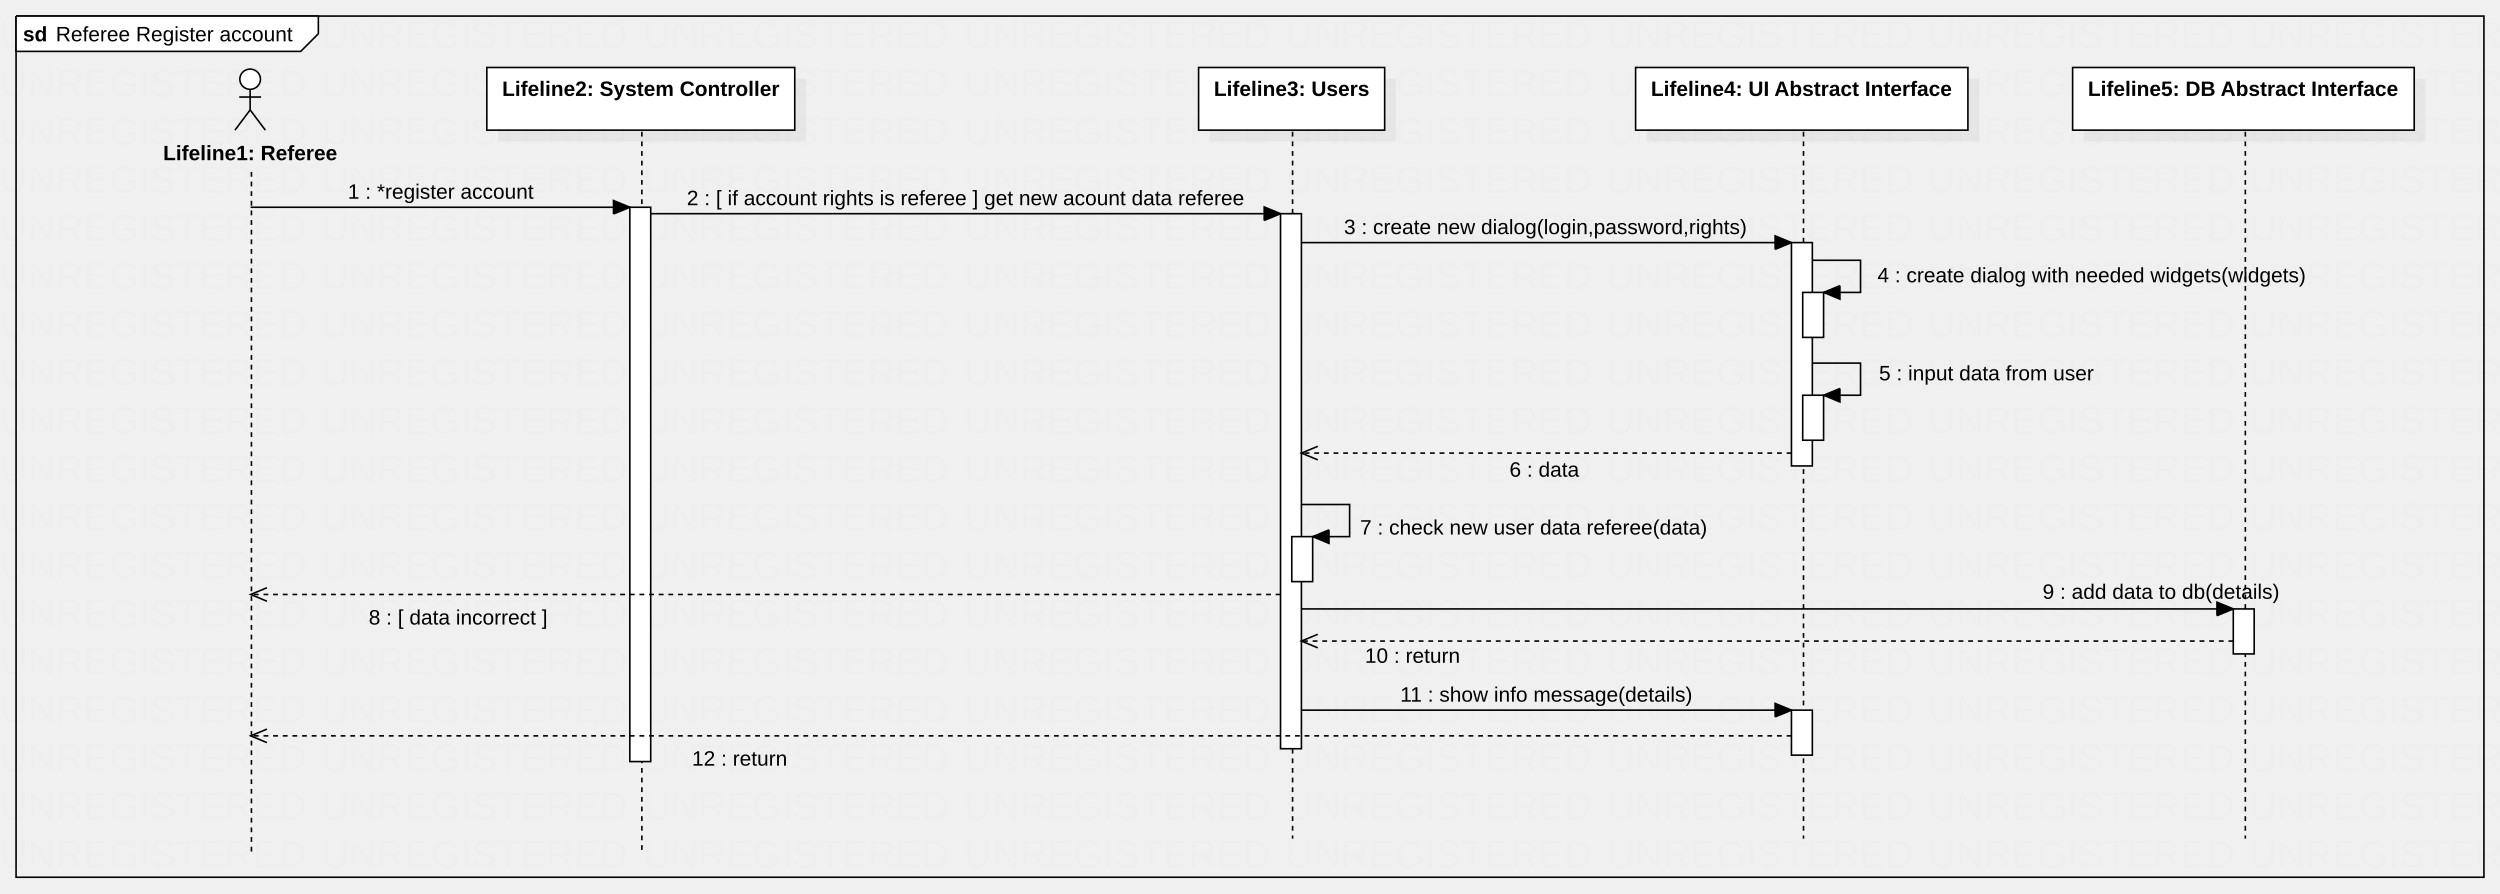
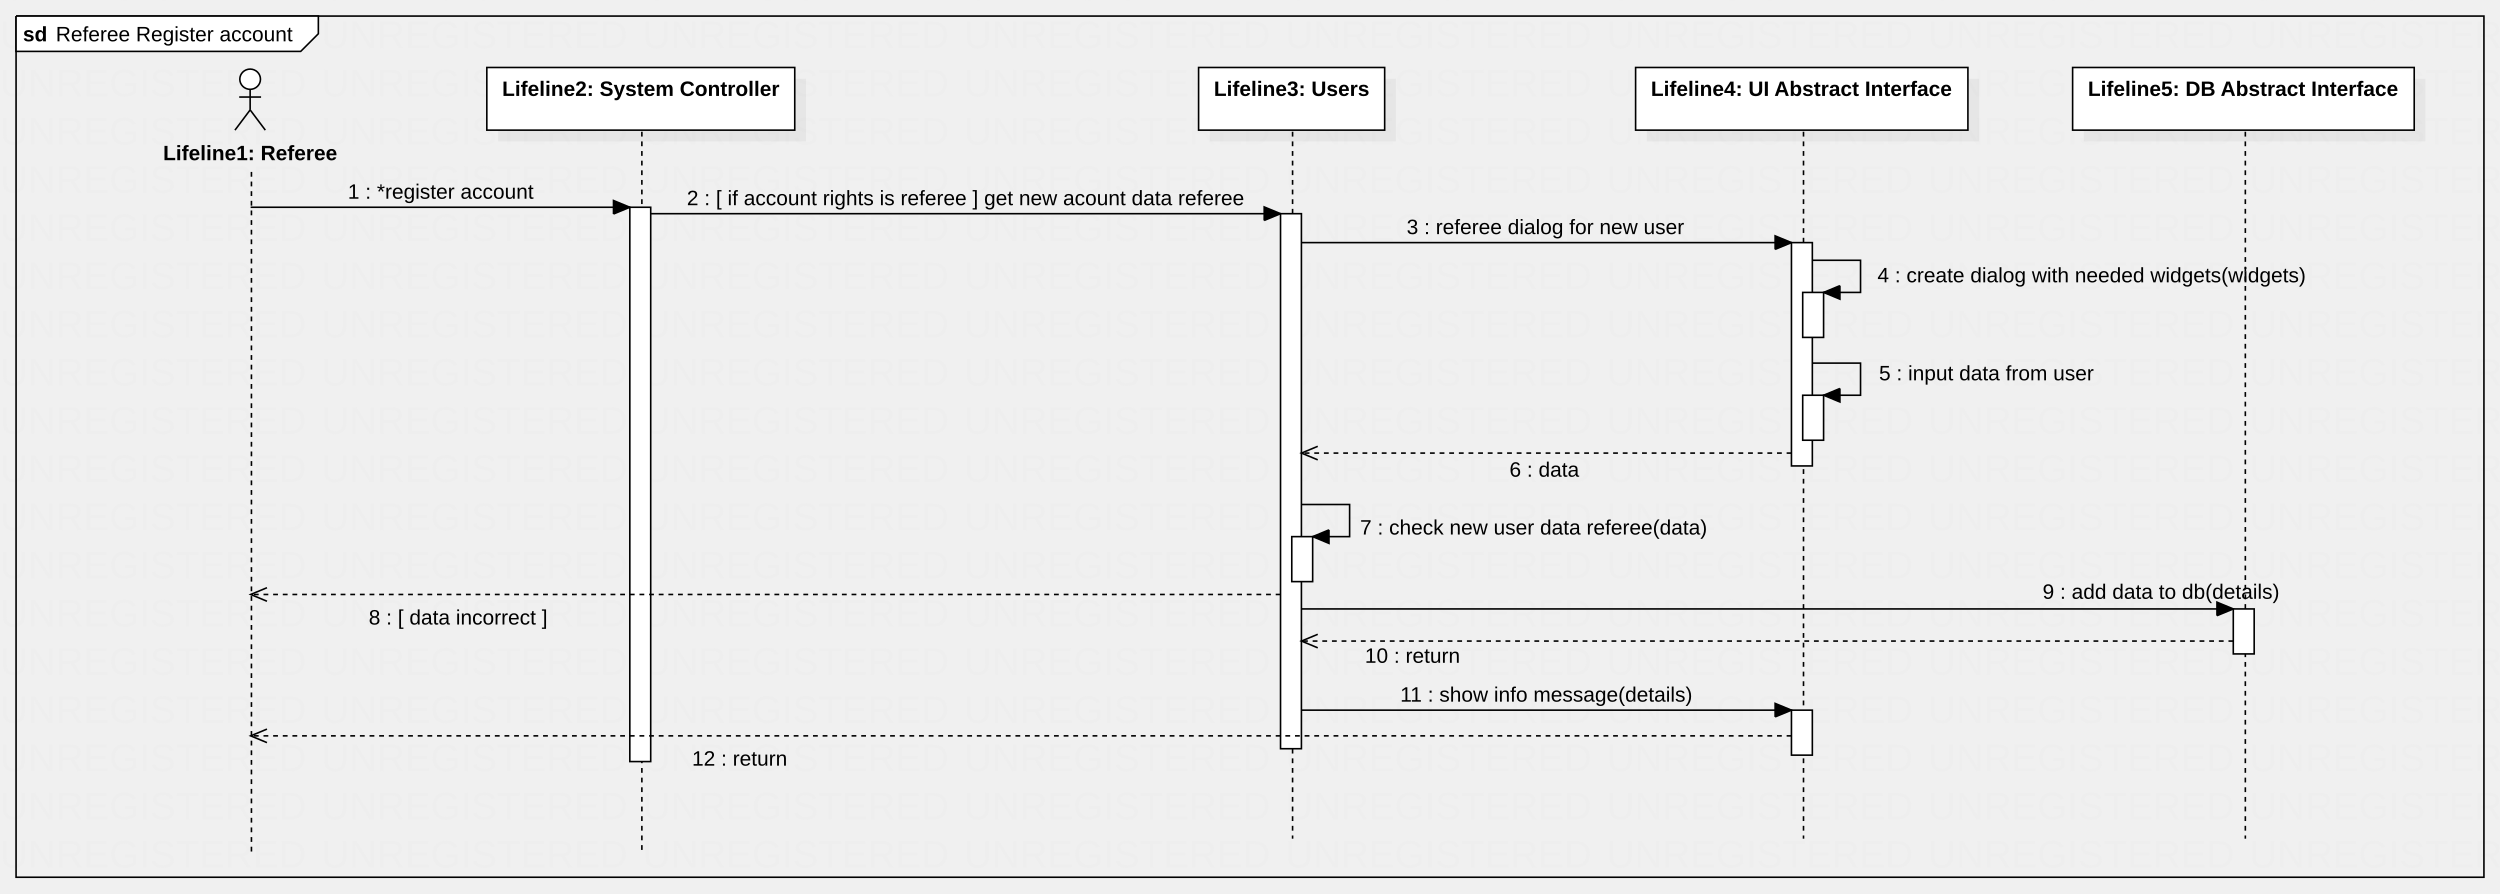
<svg xmlns="http://www.w3.org/2000/svg" version="1.1" width="1556" height="556">
  <defs />
  <g>
    <text fill="#eeeeee" stroke="none" font-family="Arial" font-size="24px" font-style="normal" font-weight="normal" text-decoration="none" x="0" y="0">UNREGISTERED</text>
    <text fill="#eeeeee" stroke="none" font-family="Arial" font-size="24px" font-style="normal" font-weight="normal" text-decoration="none" x="0" y="30">UNREGISTERED</text>
    <text fill="#eeeeee" stroke="none" font-family="Arial" font-size="24px" font-style="normal" font-weight="normal" text-decoration="none" x="0" y="60">UNREGISTERED</text>
    <text fill="#eeeeee" stroke="none" font-family="Arial" font-size="24px" font-style="normal" font-weight="normal" text-decoration="none" x="0" y="90">UNREGISTERED</text>
    <text fill="#eeeeee" stroke="none" font-family="Arial" font-size="24px" font-style="normal" font-weight="normal" text-decoration="none" x="0" y="120">UNREGISTERED</text>
    <text fill="#eeeeee" stroke="none" font-family="Arial" font-size="24px" font-style="normal" font-weight="normal" text-decoration="none" x="0" y="150">UNREGISTERED</text>
    <text fill="#eeeeee" stroke="none" font-family="Arial" font-size="24px" font-style="normal" font-weight="normal" text-decoration="none" x="0" y="180">UNREGISTERED</text>
    <text fill="#eeeeee" stroke="none" font-family="Arial" font-size="24px" font-style="normal" font-weight="normal" text-decoration="none" x="0" y="210">UNREGISTERED</text>
    <text fill="#eeeeee" stroke="none" font-family="Arial" font-size="24px" font-style="normal" font-weight="normal" text-decoration="none" x="0" y="240">UNREGISTERED</text>
    <text fill="#eeeeee" stroke="none" font-family="Arial" font-size="24px" font-style="normal" font-weight="normal" text-decoration="none" x="0" y="270">UNREGISTERED</text>
    <text fill="#eeeeee" stroke="none" font-family="Arial" font-size="24px" font-style="normal" font-weight="normal" text-decoration="none" x="0" y="300">UNREGISTERED</text>
    <text fill="#eeeeee" stroke="none" font-family="Arial" font-size="24px" font-style="normal" font-weight="normal" text-decoration="none" x="0" y="330">UNREGISTERED</text>
    <text fill="#eeeeee" stroke="none" font-family="Arial" font-size="24px" font-style="normal" font-weight="normal" text-decoration="none" x="0" y="360">UNREGISTERED</text>
    <text fill="#eeeeee" stroke="none" font-family="Arial" font-size="24px" font-style="normal" font-weight="normal" text-decoration="none" x="0" y="390">UNREGISTERED</text>
    <text fill="#eeeeee" stroke="none" font-family="Arial" font-size="24px" font-style="normal" font-weight="normal" text-decoration="none" x="0" y="420">UNREGISTERED</text>
    <text fill="#eeeeee" stroke="none" font-family="Arial" font-size="24px" font-style="normal" font-weight="normal" text-decoration="none" x="0" y="450">UNREGISTERED</text>
    <text fill="#eeeeee" stroke="none" font-family="Arial" font-size="24px" font-style="normal" font-weight="normal" text-decoration="none" x="0" y="480">UNREGISTERED</text>
    <text fill="#eeeeee" stroke="none" font-family="Arial" font-size="24px" font-style="normal" font-weight="normal" text-decoration="none" x="0" y="510">UNREGISTERED</text>
    <text fill="#eeeeee" stroke="none" font-family="Arial" font-size="24px" font-style="normal" font-weight="normal" text-decoration="none" x="0" y="540">UNREGISTERED</text>
    <text fill="#eeeeee" stroke="none" font-family="Arial" font-size="24px" font-style="normal" font-weight="normal" text-decoration="none" x="200" y="0">UNREGISTERED</text>
    <text fill="#eeeeee" stroke="none" font-family="Arial" font-size="24px" font-style="normal" font-weight="normal" text-decoration="none" x="200" y="30">UNREGISTERED</text>
    <text fill="#eeeeee" stroke="none" font-family="Arial" font-size="24px" font-style="normal" font-weight="normal" text-decoration="none" x="200" y="60">UNREGISTERED</text>
    <text fill="#eeeeee" stroke="none" font-family="Arial" font-size="24px" font-style="normal" font-weight="normal" text-decoration="none" x="200" y="90">UNREGISTERED</text>
    <text fill="#eeeeee" stroke="none" font-family="Arial" font-size="24px" font-style="normal" font-weight="normal" text-decoration="none" x="200" y="120">UNREGISTERED</text>
    <text fill="#eeeeee" stroke="none" font-family="Arial" font-size="24px" font-style="normal" font-weight="normal" text-decoration="none" x="200" y="150">UNREGISTERED</text>
    <text fill="#eeeeee" stroke="none" font-family="Arial" font-size="24px" font-style="normal" font-weight="normal" text-decoration="none" x="200" y="180">UNREGISTERED</text>
    <text fill="#eeeeee" stroke="none" font-family="Arial" font-size="24px" font-style="normal" font-weight="normal" text-decoration="none" x="200" y="210">UNREGISTERED</text>
    <text fill="#eeeeee" stroke="none" font-family="Arial" font-size="24px" font-style="normal" font-weight="normal" text-decoration="none" x="200" y="240">UNREGISTERED</text>
    <text fill="#eeeeee" stroke="none" font-family="Arial" font-size="24px" font-style="normal" font-weight="normal" text-decoration="none" x="200" y="270">UNREGISTERED</text>
    <text fill="#eeeeee" stroke="none" font-family="Arial" font-size="24px" font-style="normal" font-weight="normal" text-decoration="none" x="200" y="300">UNREGISTERED</text>
    <text fill="#eeeeee" stroke="none" font-family="Arial" font-size="24px" font-style="normal" font-weight="normal" text-decoration="none" x="200" y="330">UNREGISTERED</text>
    <text fill="#eeeeee" stroke="none" font-family="Arial" font-size="24px" font-style="normal" font-weight="normal" text-decoration="none" x="200" y="360">UNREGISTERED</text>
    <text fill="#eeeeee" stroke="none" font-family="Arial" font-size="24px" font-style="normal" font-weight="normal" text-decoration="none" x="200" y="390">UNREGISTERED</text>
    <text fill="#eeeeee" stroke="none" font-family="Arial" font-size="24px" font-style="normal" font-weight="normal" text-decoration="none" x="200" y="420">UNREGISTERED</text>
    <text fill="#eeeeee" stroke="none" font-family="Arial" font-size="24px" font-style="normal" font-weight="normal" text-decoration="none" x="200" y="450">UNREGISTERED</text>
    <text fill="#eeeeee" stroke="none" font-family="Arial" font-size="24px" font-style="normal" font-weight="normal" text-decoration="none" x="200" y="480">UNREGISTERED</text>
    <text fill="#eeeeee" stroke="none" font-family="Arial" font-size="24px" font-style="normal" font-weight="normal" text-decoration="none" x="200" y="510">UNREGISTERED</text>
    <text fill="#eeeeee" stroke="none" font-family="Arial" font-size="24px" font-style="normal" font-weight="normal" text-decoration="none" x="200" y="540">UNREGISTERED</text>
    <text fill="#eeeeee" stroke="none" font-family="Arial" font-size="24px" font-style="normal" font-weight="normal" text-decoration="none" x="400" y="0">UNREGISTERED</text>
    <text fill="#eeeeee" stroke="none" font-family="Arial" font-size="24px" font-style="normal" font-weight="normal" text-decoration="none" x="400" y="30">UNREGISTERED</text>
    <text fill="#eeeeee" stroke="none" font-family="Arial" font-size="24px" font-style="normal" font-weight="normal" text-decoration="none" x="400" y="60">UNREGISTERED</text>
    <text fill="#eeeeee" stroke="none" font-family="Arial" font-size="24px" font-style="normal" font-weight="normal" text-decoration="none" x="400" y="90">UNREGISTERED</text>
    <text fill="#eeeeee" stroke="none" font-family="Arial" font-size="24px" font-style="normal" font-weight="normal" text-decoration="none" x="400" y="120">UNREGISTERED</text>
    <text fill="#eeeeee" stroke="none" font-family="Arial" font-size="24px" font-style="normal" font-weight="normal" text-decoration="none" x="400" y="150">UNREGISTERED</text>
    <text fill="#eeeeee" stroke="none" font-family="Arial" font-size="24px" font-style="normal" font-weight="normal" text-decoration="none" x="400" y="180">UNREGISTERED</text>
    <text fill="#eeeeee" stroke="none" font-family="Arial" font-size="24px" font-style="normal" font-weight="normal" text-decoration="none" x="400" y="210">UNREGISTERED</text>
    <text fill="#eeeeee" stroke="none" font-family="Arial" font-size="24px" font-style="normal" font-weight="normal" text-decoration="none" x="400" y="240">UNREGISTERED</text>
    <text fill="#eeeeee" stroke="none" font-family="Arial" font-size="24px" font-style="normal" font-weight="normal" text-decoration="none" x="400" y="270">UNREGISTERED</text>
    <text fill="#eeeeee" stroke="none" font-family="Arial" font-size="24px" font-style="normal" font-weight="normal" text-decoration="none" x="400" y="300">UNREGISTERED</text>
    <text fill="#eeeeee" stroke="none" font-family="Arial" font-size="24px" font-style="normal" font-weight="normal" text-decoration="none" x="400" y="330">UNREGISTERED</text>
    <text fill="#eeeeee" stroke="none" font-family="Arial" font-size="24px" font-style="normal" font-weight="normal" text-decoration="none" x="400" y="360">UNREGISTERED</text>
    <text fill="#eeeeee" stroke="none" font-family="Arial" font-size="24px" font-style="normal" font-weight="normal" text-decoration="none" x="400" y="390">UNREGISTERED</text>
    <text fill="#eeeeee" stroke="none" font-family="Arial" font-size="24px" font-style="normal" font-weight="normal" text-decoration="none" x="400" y="420">UNREGISTERED</text>
    <text fill="#eeeeee" stroke="none" font-family="Arial" font-size="24px" font-style="normal" font-weight="normal" text-decoration="none" x="400" y="450">UNREGISTERED</text>
    <text fill="#eeeeee" stroke="none" font-family="Arial" font-size="24px" font-style="normal" font-weight="normal" text-decoration="none" x="400" y="480">UNREGISTERED</text>
    <text fill="#eeeeee" stroke="none" font-family="Arial" font-size="24px" font-style="normal" font-weight="normal" text-decoration="none" x="400" y="510">UNREGISTERED</text>
    <text fill="#eeeeee" stroke="none" font-family="Arial" font-size="24px" font-style="normal" font-weight="normal" text-decoration="none" x="400" y="540">UNREGISTERED</text>
    <text fill="#eeeeee" stroke="none" font-family="Arial" font-size="24px" font-style="normal" font-weight="normal" text-decoration="none" x="600" y="0">UNREGISTERED</text>
    <text fill="#eeeeee" stroke="none" font-family="Arial" font-size="24px" font-style="normal" font-weight="normal" text-decoration="none" x="600" y="30">UNREGISTERED</text>
    <text fill="#eeeeee" stroke="none" font-family="Arial" font-size="24px" font-style="normal" font-weight="normal" text-decoration="none" x="600" y="60">UNREGISTERED</text>
    <text fill="#eeeeee" stroke="none" font-family="Arial" font-size="24px" font-style="normal" font-weight="normal" text-decoration="none" x="600" y="90">UNREGISTERED</text>
    <text fill="#eeeeee" stroke="none" font-family="Arial" font-size="24px" font-style="normal" font-weight="normal" text-decoration="none" x="600" y="120">UNREGISTERED</text>
    <text fill="#eeeeee" stroke="none" font-family="Arial" font-size="24px" font-style="normal" font-weight="normal" text-decoration="none" x="600" y="150">UNREGISTERED</text>
    <text fill="#eeeeee" stroke="none" font-family="Arial" font-size="24px" font-style="normal" font-weight="normal" text-decoration="none" x="600" y="180">UNREGISTERED</text>
    <text fill="#eeeeee" stroke="none" font-family="Arial" font-size="24px" font-style="normal" font-weight="normal" text-decoration="none" x="600" y="210">UNREGISTERED</text>
    <text fill="#eeeeee" stroke="none" font-family="Arial" font-size="24px" font-style="normal" font-weight="normal" text-decoration="none" x="600" y="240">UNREGISTERED</text>
    <text fill="#eeeeee" stroke="none" font-family="Arial" font-size="24px" font-style="normal" font-weight="normal" text-decoration="none" x="600" y="270">UNREGISTERED</text>
    <text fill="#eeeeee" stroke="none" font-family="Arial" font-size="24px" font-style="normal" font-weight="normal" text-decoration="none" x="600" y="300">UNREGISTERED</text>
    <text fill="#eeeeee" stroke="none" font-family="Arial" font-size="24px" font-style="normal" font-weight="normal" text-decoration="none" x="600" y="330">UNREGISTERED</text>
    <text fill="#eeeeee" stroke="none" font-family="Arial" font-size="24px" font-style="normal" font-weight="normal" text-decoration="none" x="600" y="360">UNREGISTERED</text>
    <text fill="#eeeeee" stroke="none" font-family="Arial" font-size="24px" font-style="normal" font-weight="normal" text-decoration="none" x="600" y="390">UNREGISTERED</text>
    <text fill="#eeeeee" stroke="none" font-family="Arial" font-size="24px" font-style="normal" font-weight="normal" text-decoration="none" x="600" y="420">UNREGISTERED</text>
    <text fill="#eeeeee" stroke="none" font-family="Arial" font-size="24px" font-style="normal" font-weight="normal" text-decoration="none" x="600" y="450">UNREGISTERED</text>
    <text fill="#eeeeee" stroke="none" font-family="Arial" font-size="24px" font-style="normal" font-weight="normal" text-decoration="none" x="600" y="480">UNREGISTERED</text>
    <text fill="#eeeeee" stroke="none" font-family="Arial" font-size="24px" font-style="normal" font-weight="normal" text-decoration="none" x="600" y="510">UNREGISTERED</text>
    <text fill="#eeeeee" stroke="none" font-family="Arial" font-size="24px" font-style="normal" font-weight="normal" text-decoration="none" x="600" y="540">UNREGISTERED</text>
    <text fill="#eeeeee" stroke="none" font-family="Arial" font-size="24px" font-style="normal" font-weight="normal" text-decoration="none" x="800" y="0">UNREGISTERED</text>
    <text fill="#eeeeee" stroke="none" font-family="Arial" font-size="24px" font-style="normal" font-weight="normal" text-decoration="none" x="800" y="30">UNREGISTERED</text>
    <text fill="#eeeeee" stroke="none" font-family="Arial" font-size="24px" font-style="normal" font-weight="normal" text-decoration="none" x="800" y="60">UNREGISTERED</text>
    <text fill="#eeeeee" stroke="none" font-family="Arial" font-size="24px" font-style="normal" font-weight="normal" text-decoration="none" x="800" y="90">UNREGISTERED</text>
    <text fill="#eeeeee" stroke="none" font-family="Arial" font-size="24px" font-style="normal" font-weight="normal" text-decoration="none" x="800" y="120">UNREGISTERED</text>
    <text fill="#eeeeee" stroke="none" font-family="Arial" font-size="24px" font-style="normal" font-weight="normal" text-decoration="none" x="800" y="150">UNREGISTERED</text>
    <text fill="#eeeeee" stroke="none" font-family="Arial" font-size="24px" font-style="normal" font-weight="normal" text-decoration="none" x="800" y="180">UNREGISTERED</text>
    <text fill="#eeeeee" stroke="none" font-family="Arial" font-size="24px" font-style="normal" font-weight="normal" text-decoration="none" x="800" y="210">UNREGISTERED</text>
    <text fill="#eeeeee" stroke="none" font-family="Arial" font-size="24px" font-style="normal" font-weight="normal" text-decoration="none" x="800" y="240">UNREGISTERED</text>
    <text fill="#eeeeee" stroke="none" font-family="Arial" font-size="24px" font-style="normal" font-weight="normal" text-decoration="none" x="800" y="270">UNREGISTERED</text>
    <text fill="#eeeeee" stroke="none" font-family="Arial" font-size="24px" font-style="normal" font-weight="normal" text-decoration="none" x="800" y="300">UNREGISTERED</text>
    <text fill="#eeeeee" stroke="none" font-family="Arial" font-size="24px" font-style="normal" font-weight="normal" text-decoration="none" x="800" y="330">UNREGISTERED</text>
    <text fill="#eeeeee" stroke="none" font-family="Arial" font-size="24px" font-style="normal" font-weight="normal" text-decoration="none" x="800" y="360">UNREGISTERED</text>
    <text fill="#eeeeee" stroke="none" font-family="Arial" font-size="24px" font-style="normal" font-weight="normal" text-decoration="none" x="800" y="390">UNREGISTERED</text>
    <text fill="#eeeeee" stroke="none" font-family="Arial" font-size="24px" font-style="normal" font-weight="normal" text-decoration="none" x="800" y="420">UNREGISTERED</text>
    <text fill="#eeeeee" stroke="none" font-family="Arial" font-size="24px" font-style="normal" font-weight="normal" text-decoration="none" x="800" y="450">UNREGISTERED</text>
    <text fill="#eeeeee" stroke="none" font-family="Arial" font-size="24px" font-style="normal" font-weight="normal" text-decoration="none" x="800" y="480">UNREGISTERED</text>
    <text fill="#eeeeee" stroke="none" font-family="Arial" font-size="24px" font-style="normal" font-weight="normal" text-decoration="none" x="800" y="510">UNREGISTERED</text>
    <text fill="#eeeeee" stroke="none" font-family="Arial" font-size="24px" font-style="normal" font-weight="normal" text-decoration="none" x="800" y="540">UNREGISTERED</text>
    <text fill="#eeeeee" stroke="none" font-family="Arial" font-size="24px" font-style="normal" font-weight="normal" text-decoration="none" x="1000" y="0">UNREGISTERED</text>
    <text fill="#eeeeee" stroke="none" font-family="Arial" font-size="24px" font-style="normal" font-weight="normal" text-decoration="none" x="1000" y="30">UNREGISTERED</text>
    <text fill="#eeeeee" stroke="none" font-family="Arial" font-size="24px" font-style="normal" font-weight="normal" text-decoration="none" x="1000" y="60">UNREGISTERED</text>
    <text fill="#eeeeee" stroke="none" font-family="Arial" font-size="24px" font-style="normal" font-weight="normal" text-decoration="none" x="1000" y="90">UNREGISTERED</text>
    <text fill="#eeeeee" stroke="none" font-family="Arial" font-size="24px" font-style="normal" font-weight="normal" text-decoration="none" x="1000" y="120">UNREGISTERED</text>
    <text fill="#eeeeee" stroke="none" font-family="Arial" font-size="24px" font-style="normal" font-weight="normal" text-decoration="none" x="1000" y="150">UNREGISTERED</text>
    <text fill="#eeeeee" stroke="none" font-family="Arial" font-size="24px" font-style="normal" font-weight="normal" text-decoration="none" x="1000" y="180">UNREGISTERED</text>
    <text fill="#eeeeee" stroke="none" font-family="Arial" font-size="24px" font-style="normal" font-weight="normal" text-decoration="none" x="1000" y="210">UNREGISTERED</text>
    <text fill="#eeeeee" stroke="none" font-family="Arial" font-size="24px" font-style="normal" font-weight="normal" text-decoration="none" x="1000" y="240">UNREGISTERED</text>
    <text fill="#eeeeee" stroke="none" font-family="Arial" font-size="24px" font-style="normal" font-weight="normal" text-decoration="none" x="1000" y="270">UNREGISTERED</text>
    <text fill="#eeeeee" stroke="none" font-family="Arial" font-size="24px" font-style="normal" font-weight="normal" text-decoration="none" x="1000" y="300">UNREGISTERED</text>
    <text fill="#eeeeee" stroke="none" font-family="Arial" font-size="24px" font-style="normal" font-weight="normal" text-decoration="none" x="1000" y="330">UNREGISTERED</text>
    <text fill="#eeeeee" stroke="none" font-family="Arial" font-size="24px" font-style="normal" font-weight="normal" text-decoration="none" x="1000" y="360">UNREGISTERED</text>
    <text fill="#eeeeee" stroke="none" font-family="Arial" font-size="24px" font-style="normal" font-weight="normal" text-decoration="none" x="1000" y="390">UNREGISTERED</text>
    <text fill="#eeeeee" stroke="none" font-family="Arial" font-size="24px" font-style="normal" font-weight="normal" text-decoration="none" x="1000" y="420">UNREGISTERED</text>
    <text fill="#eeeeee" stroke="none" font-family="Arial" font-size="24px" font-style="normal" font-weight="normal" text-decoration="none" x="1000" y="450">UNREGISTERED</text>
    <text fill="#eeeeee" stroke="none" font-family="Arial" font-size="24px" font-style="normal" font-weight="normal" text-decoration="none" x="1000" y="480">UNREGISTERED</text>
    <text fill="#eeeeee" stroke="none" font-family="Arial" font-size="24px" font-style="normal" font-weight="normal" text-decoration="none" x="1000" y="510">UNREGISTERED</text>
    <text fill="#eeeeee" stroke="none" font-family="Arial" font-size="24px" font-style="normal" font-weight="normal" text-decoration="none" x="1000" y="540">UNREGISTERED</text>
    <text fill="#eeeeee" stroke="none" font-family="Arial" font-size="24px" font-style="normal" font-weight="normal" text-decoration="none" x="1200" y="0">UNREGISTERED</text>
    <text fill="#eeeeee" stroke="none" font-family="Arial" font-size="24px" font-style="normal" font-weight="normal" text-decoration="none" x="1200" y="30">UNREGISTERED</text>
    <text fill="#eeeeee" stroke="none" font-family="Arial" font-size="24px" font-style="normal" font-weight="normal" text-decoration="none" x="1200" y="60">UNREGISTERED</text>
    <text fill="#eeeeee" stroke="none" font-family="Arial" font-size="24px" font-style="normal" font-weight="normal" text-decoration="none" x="1200" y="90">UNREGISTERED</text>
    <text fill="#eeeeee" stroke="none" font-family="Arial" font-size="24px" font-style="normal" font-weight="normal" text-decoration="none" x="1200" y="120">UNREGISTERED</text>
    <text fill="#eeeeee" stroke="none" font-family="Arial" font-size="24px" font-style="normal" font-weight="normal" text-decoration="none" x="1200" y="150">UNREGISTERED</text>
    <text fill="#eeeeee" stroke="none" font-family="Arial" font-size="24px" font-style="normal" font-weight="normal" text-decoration="none" x="1200" y="180">UNREGISTERED</text>
    <text fill="#eeeeee" stroke="none" font-family="Arial" font-size="24px" font-style="normal" font-weight="normal" text-decoration="none" x="1200" y="210">UNREGISTERED</text>
    <text fill="#eeeeee" stroke="none" font-family="Arial" font-size="24px" font-style="normal" font-weight="normal" text-decoration="none" x="1200" y="240">UNREGISTERED</text>
    <text fill="#eeeeee" stroke="none" font-family="Arial" font-size="24px" font-style="normal" font-weight="normal" text-decoration="none" x="1200" y="270">UNREGISTERED</text>
    <text fill="#eeeeee" stroke="none" font-family="Arial" font-size="24px" font-style="normal" font-weight="normal" text-decoration="none" x="1200" y="300">UNREGISTERED</text>
    <text fill="#eeeeee" stroke="none" font-family="Arial" font-size="24px" font-style="normal" font-weight="normal" text-decoration="none" x="1200" y="330">UNREGISTERED</text>
    <text fill="#eeeeee" stroke="none" font-family="Arial" font-size="24px" font-style="normal" font-weight="normal" text-decoration="none" x="1200" y="360">UNREGISTERED</text>
    <text fill="#eeeeee" stroke="none" font-family="Arial" font-size="24px" font-style="normal" font-weight="normal" text-decoration="none" x="1200" y="390">UNREGISTERED</text>
    <text fill="#eeeeee" stroke="none" font-family="Arial" font-size="24px" font-style="normal" font-weight="normal" text-decoration="none" x="1200" y="420">UNREGISTERED</text>
    <text fill="#eeeeee" stroke="none" font-family="Arial" font-size="24px" font-style="normal" font-weight="normal" text-decoration="none" x="1200" y="450">UNREGISTERED</text>
    <text fill="#eeeeee" stroke="none" font-family="Arial" font-size="24px" font-style="normal" font-weight="normal" text-decoration="none" x="1200" y="480">UNREGISTERED</text>
    <text fill="#eeeeee" stroke="none" font-family="Arial" font-size="24px" font-style="normal" font-weight="normal" text-decoration="none" x="1200" y="510">UNREGISTERED</text>
    <text fill="#eeeeee" stroke="none" font-family="Arial" font-size="24px" font-style="normal" font-weight="normal" text-decoration="none" x="1200" y="540">UNREGISTERED</text>
    <text fill="#eeeeee" stroke="none" font-family="Arial" font-size="24px" font-style="normal" font-weight="normal" text-decoration="none" x="1400" y="0">UNREGISTERED</text>
    <text fill="#eeeeee" stroke="none" font-family="Arial" font-size="24px" font-style="normal" font-weight="normal" text-decoration="none" x="1400" y="30">UNREGISTERED</text>
    <text fill="#eeeeee" stroke="none" font-family="Arial" font-size="24px" font-style="normal" font-weight="normal" text-decoration="none" x="1400" y="60">UNREGISTERED</text>
    <text fill="#eeeeee" stroke="none" font-family="Arial" font-size="24px" font-style="normal" font-weight="normal" text-decoration="none" x="1400" y="90">UNREGISTERED</text>
    <text fill="#eeeeee" stroke="none" font-family="Arial" font-size="24px" font-style="normal" font-weight="normal" text-decoration="none" x="1400" y="120">UNREGISTERED</text>
    <text fill="#eeeeee" stroke="none" font-family="Arial" font-size="24px" font-style="normal" font-weight="normal" text-decoration="none" x="1400" y="150">UNREGISTERED</text>
    <text fill="#eeeeee" stroke="none" font-family="Arial" font-size="24px" font-style="normal" font-weight="normal" text-decoration="none" x="1400" y="180">UNREGISTERED</text>
    <text fill="#eeeeee" stroke="none" font-family="Arial" font-size="24px" font-style="normal" font-weight="normal" text-decoration="none" x="1400" y="210">UNREGISTERED</text>
    <text fill="#eeeeee" stroke="none" font-family="Arial" font-size="24px" font-style="normal" font-weight="normal" text-decoration="none" x="1400" y="240">UNREGISTERED</text>
    <text fill="#eeeeee" stroke="none" font-family="Arial" font-size="24px" font-style="normal" font-weight="normal" text-decoration="none" x="1400" y="270">UNREGISTERED</text>
    <text fill="#eeeeee" stroke="none" font-family="Arial" font-size="24px" font-style="normal" font-weight="normal" text-decoration="none" x="1400" y="300">UNREGISTERED</text>
    <text fill="#eeeeee" stroke="none" font-family="Arial" font-size="24px" font-style="normal" font-weight="normal" text-decoration="none" x="1400" y="330">UNREGISTERED</text>
    <text fill="#eeeeee" stroke="none" font-family="Arial" font-size="24px" font-style="normal" font-weight="normal" text-decoration="none" x="1400" y="360">UNREGISTERED</text>
    <text fill="#eeeeee" stroke="none" font-family="Arial" font-size="24px" font-style="normal" font-weight="normal" text-decoration="none" x="1400" y="390">UNREGISTERED</text>
    <text fill="#eeeeee" stroke="none" font-family="Arial" font-size="24px" font-style="normal" font-weight="normal" text-decoration="none" x="1400" y="420">UNREGISTERED</text>
    <text fill="#eeeeee" stroke="none" font-family="Arial" font-size="24px" font-style="normal" font-weight="normal" text-decoration="none" x="1400" y="450">UNREGISTERED</text>
    <text fill="#eeeeee" stroke="none" font-family="Arial" font-size="24px" font-style="normal" font-weight="normal" text-decoration="none" x="1400" y="480">UNREGISTERED</text>
    <text fill="#eeeeee" stroke="none" font-family="Arial" font-size="24px" font-style="normal" font-weight="normal" text-decoration="none" x="1400" y="510">UNREGISTERED</text>
    <text fill="#eeeeee" stroke="none" font-family="Arial" font-size="24px" font-style="normal" font-weight="normal" text-decoration="none" x="1400" y="540">UNREGISTERED</text>
    <g transform="translate(2,2) scale(1,1)">
      <path fill="none" stroke="#000000" d="M 8 8 L 1544 8 L 1544 544 L 8 544 L 8 8" stroke-miterlimit="10" />
    </g>
    <g transform="translate(2,2) scale(1,1)">
      <path fill="#ffffff" stroke="none" d="M 8 8 L 8 30 L 185.142 30 L 196.142 19 L 196.142 8 L 8 8" />
    </g>
    <g transform="translate(2,2) scale(1,1)">
      <path fill="none" stroke="#000000" d="M 8 8 L 8 30 L 185.142 30 L 196.142 19 L 196.142 8 L 8 8 L 8 8" stroke-miterlimit="10" />
    </g>
    <g transform="translate(2,2) scale(1,1)">
      <g>
        <path fill="none" stroke="none" />
        <text fill="#000000" stroke="none" font-family="Arial" font-size="13px" font-style="normal" font-weight="normal" text-decoration="none" x="32.73" y="23.71">Referee Register account</text>
      </g>
    </g>
    <g transform="translate(2,2) scale(1,1)">
      <g>
        <path fill="none" stroke="none" />
        <text fill="#000000" stroke="none" font-family="Arial" font-size="13px" font-style="normal" font-weight="bold" text-decoration="none" x="12.28" y="23.71">sd</text>
      </g>
    </g>
    <g transform="translate(2,2) scale(1,1)">
      <path fill="#ffffff" stroke="none" d="M 147.258 47.3 C 147.258 43.821 150.136 41 153.687 41 C 157.237 41 160.116 43.821 160.116 47.3 C 160.116 50.779 157.237 53.6 153.687 53.6 C 150.136 53.6 147.258 50.779 147.258 47.3 Z" />
    </g>
    <g transform="translate(2,2) scale(1,1)">
      <path fill="none" stroke="#000000" d="M 147.258 47.3 C 147.258 43.821 150.136 41 153.687 41 C 157.237 41 160.116 43.821 160.116 47.3 C 160.116 50.779 157.237 53.6 153.687 53.6 C 150.136 53.6 147.258 50.779 147.258 47.3 Z" stroke-miterlimit="10" />
    </g>
    <g transform="translate(2,2) scale(1,1)">
      <path fill="none" stroke="#000000" d="M 153.687 53.6 L 153.687 66.4" stroke-miterlimit="10" />
    </g>
    <g transform="translate(2,2) scale(1,1)">
      <path fill="none" stroke="#000000" d="M 146.879 58.4 L 160.494 58.4" stroke-miterlimit="10" />
    </g>
    <g transform="translate(2,2) scale(1,1)">
      <path fill="none" stroke="#000000" d="M 153.687 66.4 L 144.232 79" stroke-miterlimit="10" />
    </g>
    <g transform="translate(2,2) scale(1,1)">
      <path fill="none" stroke="#000000" d="M 153.687 66.4 L 163.141 79" stroke-miterlimit="10" />
    </g>
    <g transform="translate(2,2) scale(1,1)">
      <g>
        <path fill="none" stroke="none" />
        <text fill="#000000" stroke="none" font-family="Arial" font-size="13px" font-style="normal" font-weight="bold" text-decoration="none" x="99.5" y="97.71">Lifeline1: Referee</text>
      </g>
    </g>
    <g transform="translate(2,2) scale(1,1)">
      <path fill="none" stroke="#000000" d="M 154.5 105 L 154.5 528" stroke-miterlimit="10" stroke-dasharray="3" />
    </g>
    <g transform="translate(2,2) scale(1,1)">
      <rect fill="#C0C0C0" stroke="none" x="308" y="47" width="191.65" height="39" opacity="0.2" />
    </g>
    <g transform="translate(2,2) scale(1,1)">
      <rect fill="#ffffff" stroke="none" x="301" y="40" width="191.65" height="39" />
    </g>
    <g transform="translate(2,2) scale(1,1)">
      <path fill="none" stroke="#000000" d="M 301 40 L 492.65 40 L 492.65 79 L 301 79 L 301 40 Z Z" stroke-miterlimit="10" />
    </g>
    <g transform="translate(2,2) scale(1,1)">
      <g>
        <path fill="none" stroke="none" />
        <text fill="#000000" stroke="none" font-family="Arial" font-size="13px" font-style="normal" font-weight="bold" text-decoration="none" x="310.5" y="57.71">Lifeline2: System Controller</text>
      </g>
    </g>
    <g transform="translate(2,2) scale(1,1)">
      <path fill="none" stroke="#000000" d="M 397.5 80 L 397.5 528" stroke-miterlimit="10" stroke-dasharray="3" />
    </g>
    <g transform="translate(2,2) scale(1,1)">
      <rect fill="#C0C0C0" stroke="none" x="751" y="47" width="115.814" height="39" opacity="0.2" />
    </g>
    <g transform="translate(2,2) scale(1,1)">
      <rect fill="#ffffff" stroke="none" x="744" y="40" width="115.814" height="39" />
    </g>
    <g transform="translate(2,2) scale(1,1)">
      <path fill="none" stroke="#000000" d="M 744 40 L 859.814 40 L 859.814 79 L 744 79 L 744 40 Z Z" stroke-miterlimit="10" />
    </g>
    <g transform="translate(2,2) scale(1,1)">
      <g>
        <path fill="none" stroke="none" />
        <text fill="#000000" stroke="none" font-family="Arial" font-size="13px" font-style="normal" font-weight="bold" text-decoration="none" x="753.5" y="57.71">Lifeline3: Users</text>
      </g>
    </g>
    <g transform="translate(2,2) scale(1,1)">
      <path fill="none" stroke="#000000" d="M 802.5 80 L 802.5 520" stroke-miterlimit="10" stroke-dasharray="3" />
    </g>
    <g transform="translate(2,2) scale(1,1)">
      <rect fill="#C0C0C0" stroke="none" x="1023" y="47" width="206.827" height="39" opacity="0.2" />
    </g>
    <g transform="translate(2,2) scale(1,1)">
      <rect fill="#ffffff" stroke="none" x="1016" y="40" width="206.827" height="39" />
    </g>
    <g transform="translate(2,2) scale(1,1)">
      <path fill="none" stroke="#000000" d="M 1016 40 L 1222.827 40 L 1222.827 79 L 1016 79 L 1016 40 Z Z" stroke-miterlimit="10" />
    </g>
    <g transform="translate(2,2) scale(1,1)">
      <g>
        <path fill="none" stroke="none" />
        <text fill="#000000" stroke="none" font-family="Arial" font-size="13px" font-style="normal" font-weight="bold" text-decoration="none" x="1025.5" y="57.71">Lifeline4: UI Abstract Interface</text>
      </g>
    </g>
    <g transform="translate(2,2) scale(1,1)">
      <path fill="none" stroke="#000000" d="M 1120.5 80 L 1120.5 520" stroke-miterlimit="10" stroke-dasharray="3" />
    </g>
    <g transform="translate(2,2) scale(1,1)">
      <rect fill="#C0C0C0" stroke="none" x="1295" y="47" width="212.604" height="39" opacity="0.2" />
    </g>
    <g transform="translate(2,2) scale(1,1)">
      <rect fill="#ffffff" stroke="none" x="1288" y="40" width="212.604" height="39" />
    </g>
    <g transform="translate(2,2) scale(1,1)">
      <path fill="none" stroke="#000000" d="M 1288 40 L 1500.604 40 L 1500.604 79 L 1288 79 L 1288 40 Z Z" stroke-miterlimit="10" />
    </g>
    <g transform="translate(2,2) scale(1,1)">
      <g>
        <path fill="none" stroke="none" />
        <text fill="#000000" stroke="none" font-family="Arial" font-size="13px" font-style="normal" font-weight="bold" text-decoration="none" x="1297.5" y="57.71">Lifeline5: DB Abstract Interface</text>
      </g>
    </g>
    <g transform="translate(2,2) scale(1,1)">
      <path fill="none" stroke="#000000" d="M 1395.5 80 L 1395.5 520" stroke-miterlimit="10" stroke-dasharray="3" />
    </g>
    <g transform="translate(2,2) scale(1,1)">
      <path fill="none" stroke="#000000" d="M 154 127 L 390 127" stroke-miterlimit="10" />
    </g>
    <g transform="translate(2,2) scale(1,1)">
      <path fill="#000000" stroke="none" d="M 379.837 131.21 L 390 127 L 379.837 122.79" />
    </g>
    <g transform="translate(2,2) scale(1,1)">
      <path fill="none" stroke="#000000" d="M 379.837 131.21 L 390 127 L 379.837 122.79 L 379.837 131.21" stroke-miterlimit="10" />
    </g>
    <g transform="translate(2,2) scale(1,1)">
      <g>
        <path fill="none" stroke="none" />
        <text fill="#000000" stroke="none" font-family="Arial" font-size="13px" font-style="normal" font-weight="normal" text-decoration="none" x="214.5" y="121.71">1 : *register account</text>
      </g>
    </g>
    <g transform="translate(2,2) scale(1,1)">
      <rect fill="#ffffff" stroke="none" x="390" y="127" width="13" height="345" />
    </g>
    <g transform="translate(2,2) scale(1,1)">
      <path fill="none" stroke="#000000" d="M 390 127 L 403 127 L 403 472 L 390 472 L 390 127 Z Z" stroke-miterlimit="10" />
    </g>
    <g transform="translate(2,2) scale(1,1)">
      <path fill="none" stroke="#000000" d="M 403 131 L 795 131" stroke-miterlimit="10" />
    </g>
    <g transform="translate(2,2) scale(1,1)">
      <path fill="#000000" stroke="none" d="M 784.837 135.21 L 795 131 L 784.837 126.79" />
    </g>
    <g transform="translate(2,2) scale(1,1)">
      <path fill="none" stroke="#000000" d="M 784.837 135.21 L 795 131 L 784.837 126.79 L 784.837 135.21" stroke-miterlimit="10" />
    </g>
    <g transform="translate(2,2) scale(1,1)">
      <g>
        <path fill="none" stroke="none" />
        <text fill="#000000" stroke="none" font-family="Arial" font-size="13px" font-style="normal" font-weight="normal" text-decoration="none" x="425.5" y="125.71">2 : [ if account rights is referee ] get new acount data referee</text>
      </g>
    </g>
    <g transform="translate(2,2) scale(1,1)">
      <rect fill="#ffffff" stroke="none" x="795" y="131" width="13" height="333" />
    </g>
    <g transform="translate(2,2) scale(1,1)">
      <path fill="none" stroke="#000000" d="M 795 131 L 808 131 L 808 464 L 795 464 L 795 131 Z Z" stroke-miterlimit="10" />
    </g>
    <g transform="translate(2,2) scale(1,1)">
      <path fill="none" stroke="#000000" d="M 808 149 L 1113 149" stroke-miterlimit="10" />
    </g>
    <g transform="translate(2,2) scale(1,1)">
      <path fill="#000000" stroke="none" d="M 1102.837 153.21 L 1113 149 L 1102.837 144.79" />
    </g>
    <g transform="translate(2,2) scale(1,1)">
      <path fill="none" stroke="#000000" d="M 1102.837 153.21 L 1113 149 L 1102.837 144.79 L 1102.837 153.21" stroke-miterlimit="10" />
    </g>
    <g transform="translate(2,2) scale(1,1)">
      <g>
        <path fill="none" stroke="none" />
-         <text fill="#000000" stroke="none" font-family="Arial" font-size="13px" font-style="normal" font-weight="normal" text-decoration="none" x="834.5" y="143.71">3 : create new dialog(login,password,rights)</text>
+         <text fill="#000000" stroke="none" font-family="Arial" font-size="13px" font-style="normal" font-weight="normal" text-decoration="none" x="873.516" y="143.71">3 : referee dialog for new user</text>
      </g>
    </g>
    <g transform="translate(2,2) scale(1,1)">
      <rect fill="#ffffff" stroke="none" x="1113" y="149" width="13" height="139" />
    </g>
    <g transform="translate(2,2) scale(1,1)">
      <path fill="none" stroke="#000000" d="M 1113 149 L 1126 149 L 1126 288 L 1113 288 L 1113 149 Z Z" stroke-miterlimit="10" />
    </g>
    <g transform="translate(2,2) scale(1,1)">
      <path fill="none" stroke="#000000" d="M 1126 160 L 1156 160 L 1156 180 L 1133 180" stroke-miterlimit="10" />
    </g>
    <g transform="translate(2,2) scale(1,1)">
      <path fill="#000000" stroke="none" d="M 1143.163 175.79 L 1133 180 L 1143.163 184.21" />
    </g>
    <g transform="translate(2,2) scale(1,1)">
      <path fill="none" stroke="#000000" d="M 1143.163 175.79 L 1133 180 L 1143.163 184.21 L 1143.163 175.79" stroke-miterlimit="10" />
    </g>
    <g transform="translate(2,2) scale(1,1)">
      <g>
        <path fill="none" stroke="none" />
        <text fill="#000000" stroke="none" font-family="Arial" font-size="13px" font-style="normal" font-weight="normal" text-decoration="none" x="1166.5" y="173.71">4 : create dialog with needed widgets(widgets)</text>
      </g>
    </g>
    <g transform="translate(2,2) scale(1,1)">
      <rect fill="#ffffff" stroke="none" x="1120" y="180" width="13" height="28" />
    </g>
    <g transform="translate(2,2) scale(1,1)">
      <path fill="none" stroke="#000000" d="M 1120 180 L 1133 180 L 1133 208 L 1120 208 L 1120 180 Z Z" stroke-miterlimit="10" />
    </g>
    <g transform="translate(2,2) scale(1,1)">
      <path fill="none" stroke="#000000" d="M 1126 224 L 1156 224 L 1156 244 L 1133 244" stroke-miterlimit="10" />
    </g>
    <g transform="translate(2,2) scale(1,1)">
      <path fill="#000000" stroke="none" d="M 1143.163 239.79 L 1133 244 L 1143.163 248.21" />
    </g>
    <g transform="translate(2,2) scale(1,1)">
      <path fill="none" stroke="#000000" d="M 1143.163 239.79 L 1133 244 L 1143.163 248.21 L 1143.163 239.79" stroke-miterlimit="10" />
    </g>
    <g transform="translate(2,2) scale(1,1)">
      <g>
        <path fill="none" stroke="none" />
        <text fill="#000000" stroke="none" font-family="Arial" font-size="13px" font-style="normal" font-weight="normal" text-decoration="none" x="1167.5" y="234.71">5 : input data from user</text>
      </g>
    </g>
    <g transform="translate(2,2) scale(1,1)">
      <rect fill="#ffffff" stroke="none" x="1120" y="244" width="13" height="28" />
    </g>
    <g transform="translate(2,2) scale(1,1)">
      <path fill="none" stroke="#000000" d="M 1120 244 L 1133 244 L 1133 272 L 1120 272 L 1120 244 Z Z" stroke-miterlimit="10" />
    </g>
    <g transform="translate(2,2) scale(1,1)">
      <path fill="none" stroke="#000000" d="M 1113 280 L 808 280" stroke-miterlimit="10" stroke-dasharray="3" />
    </g>
    <g transform="translate(2,2) scale(1,1)">
      <path fill="none" stroke="#000000" d="M 818.163 275.79 L 808 280 L 818.163 284.21" stroke-miterlimit="10" />
    </g>
    <g transform="translate(2,2) scale(1,1)">
      <g>
        <path fill="none" stroke="none" />
        <text fill="#000000" stroke="none" font-family="Arial" font-size="13px" font-style="normal" font-weight="normal" text-decoration="none" x="937.5" y="294.71">6 : data</text>
      </g>
    </g>
    <g transform="translate(2,2) scale(1,1)">
      <path fill="none" stroke="#000000" d="M 808 312 L 838 312 L 838 332 L 815 332" stroke-miterlimit="10" />
    </g>
    <g transform="translate(2,2) scale(1,1)">
      <path fill="#000000" stroke="none" d="M 825.163 327.79 L 815 332 L 825.163 336.21" />
    </g>
    <g transform="translate(2,2) scale(1,1)">
      <path fill="none" stroke="#000000" d="M 825.163 327.79 L 815 332 L 825.163 336.21 L 825.163 327.79" stroke-miterlimit="10" />
    </g>
    <g transform="translate(2,2) scale(1,1)">
      <g>
        <path fill="none" stroke="none" />
        <text fill="#000000" stroke="none" font-family="Arial" font-size="13px" font-style="normal" font-weight="normal" text-decoration="none" x="844.5" y="330.71">7 : check new user data referee(data)</text>
      </g>
    </g>
    <g transform="translate(2,2) scale(1,1)">
      <rect fill="#ffffff" stroke="none" x="802" y="332" width="13" height="28" />
    </g>
    <g transform="translate(2,2) scale(1,1)">
      <path fill="none" stroke="#000000" d="M 802 332 L 815 332 L 815 360 L 802 360 L 802 332 Z Z" stroke-miterlimit="10" />
    </g>
    <g transform="translate(2,2) scale(1,1)">
      <path fill="none" stroke="#000000" d="M 795 368 L 154 368" stroke-miterlimit="10" stroke-dasharray="3" />
    </g>
    <g transform="translate(2,2) scale(1,1)">
      <path fill="none" stroke="#000000" d="M 164.163 363.79 L 154 368 L 164.163 372.21" stroke-miterlimit="10" />
    </g>
    <g transform="translate(2,2) scale(1,1)">
      <g>
        <path fill="none" stroke="none" />
        <text fill="#000000" stroke="none" font-family="Arial" font-size="13px" font-style="normal" font-weight="normal" text-decoration="none" x="227.5" y="386.71">8 : [ data incorrect ]</text>
      </g>
    </g>
    <g transform="translate(2,2) scale(1,1)">
      <path fill="none" stroke="#000000" d="M 808 377 L 1388 377" stroke-miterlimit="10" />
    </g>
    <g transform="translate(2,2) scale(1,1)">
      <path fill="#000000" stroke="none" d="M 1377.837 381.21 L 1388 377 L 1377.837 372.79" />
    </g>
    <g transform="translate(2,2) scale(1,1)">
      <path fill="none" stroke="#000000" d="M 1377.837 381.21 L 1388 377 L 1377.837 372.79 L 1377.837 381.21" stroke-miterlimit="10" />
    </g>
    <g transform="translate(2,2) scale(1,1)">
      <g>
        <path fill="none" stroke="none" />
        <text fill="#000000" stroke="none" font-family="Arial" font-size="13px" font-style="normal" font-weight="normal" text-decoration="none" x="1269.309" y="370.71">9 : add data to db(details)</text>
      </g>
    </g>
    <g transform="translate(2,2) scale(1,1)">
      <rect fill="#ffffff" stroke="none" x="1388" y="377" width="13" height="28" />
    </g>
    <g transform="translate(2,2) scale(1,1)">
      <path fill="none" stroke="#000000" d="M 1388 377 L 1401 377 L 1401 405 L 1388 405 L 1388 377 Z Z" stroke-miterlimit="10" />
    </g>
    <g transform="translate(2,2) scale(1,1)">
      <path fill="none" stroke="#000000" d="M 1388 397 L 808 397" stroke-miterlimit="10" stroke-dasharray="3" />
    </g>
    <g transform="translate(2,2) scale(1,1)">
      <path fill="none" stroke="#000000" d="M 818.163 392.79 L 808 397 L 818.163 401.21" stroke-miterlimit="10" />
    </g>
    <g transform="translate(2,2) scale(1,1)">
      <g>
        <path fill="none" stroke="none" />
        <text fill="#000000" stroke="none" font-family="Arial" font-size="13px" font-style="normal" font-weight="normal" text-decoration="none" x="847.5" y="410.539">10 : return</text>
      </g>
    </g>
    <g transform="translate(2,2) scale(1,1)">
      <path fill="none" stroke="#000000" d="M 808 440 L 1113 440" stroke-miterlimit="10" />
    </g>
    <g transform="translate(2,2) scale(1,1)">
      <path fill="#000000" stroke="none" d="M 1102.837 444.21 L 1113 440 L 1102.837 435.79" />
    </g>
    <g transform="translate(2,2) scale(1,1)">
      <path fill="none" stroke="#000000" d="M 1102.837 444.21 L 1113 440 L 1102.837 435.79 L 1102.837 444.21" stroke-miterlimit="10" />
    </g>
    <g transform="translate(2,2) scale(1,1)">
      <g>
        <path fill="none" stroke="none" />
        <text fill="#000000" stroke="none" font-family="Arial" font-size="13px" font-style="normal" font-weight="normal" text-decoration="none" x="869.5" y="434.71">11 : show info message(details)</text>
      </g>
    </g>
    <g transform="translate(2,2) scale(1,1)">
      <rect fill="#ffffff" stroke="none" x="1113" y="440" width="13" height="28" />
    </g>
    <g transform="translate(2,2) scale(1,1)">
      <path fill="none" stroke="#000000" d="M 1113 440 L 1126 440 L 1126 468 L 1113 468 L 1113 440 Z Z" stroke-miterlimit="10" />
    </g>
    <g transform="translate(2,2) scale(1,1)">
      <path fill="none" stroke="#000000" d="M 1113 456 L 154 456" stroke-miterlimit="10" stroke-dasharray="3" />
    </g>
    <g transform="translate(2,2) scale(1,1)">
      <path fill="none" stroke="#000000" d="M 164.163 451.79 L 154 456 L 164.163 460.21" stroke-miterlimit="10" />
    </g>
    <g transform="translate(2,2) scale(1,1)">
      <g>
        <path fill="none" stroke="none" />
        <text fill="#000000" stroke="none" font-family="Arial" font-size="13px" font-style="normal" font-weight="normal" text-decoration="none" x="428.726" y="474.539">12 : return</text>
      </g>
    </g>
  </g>
</svg>
